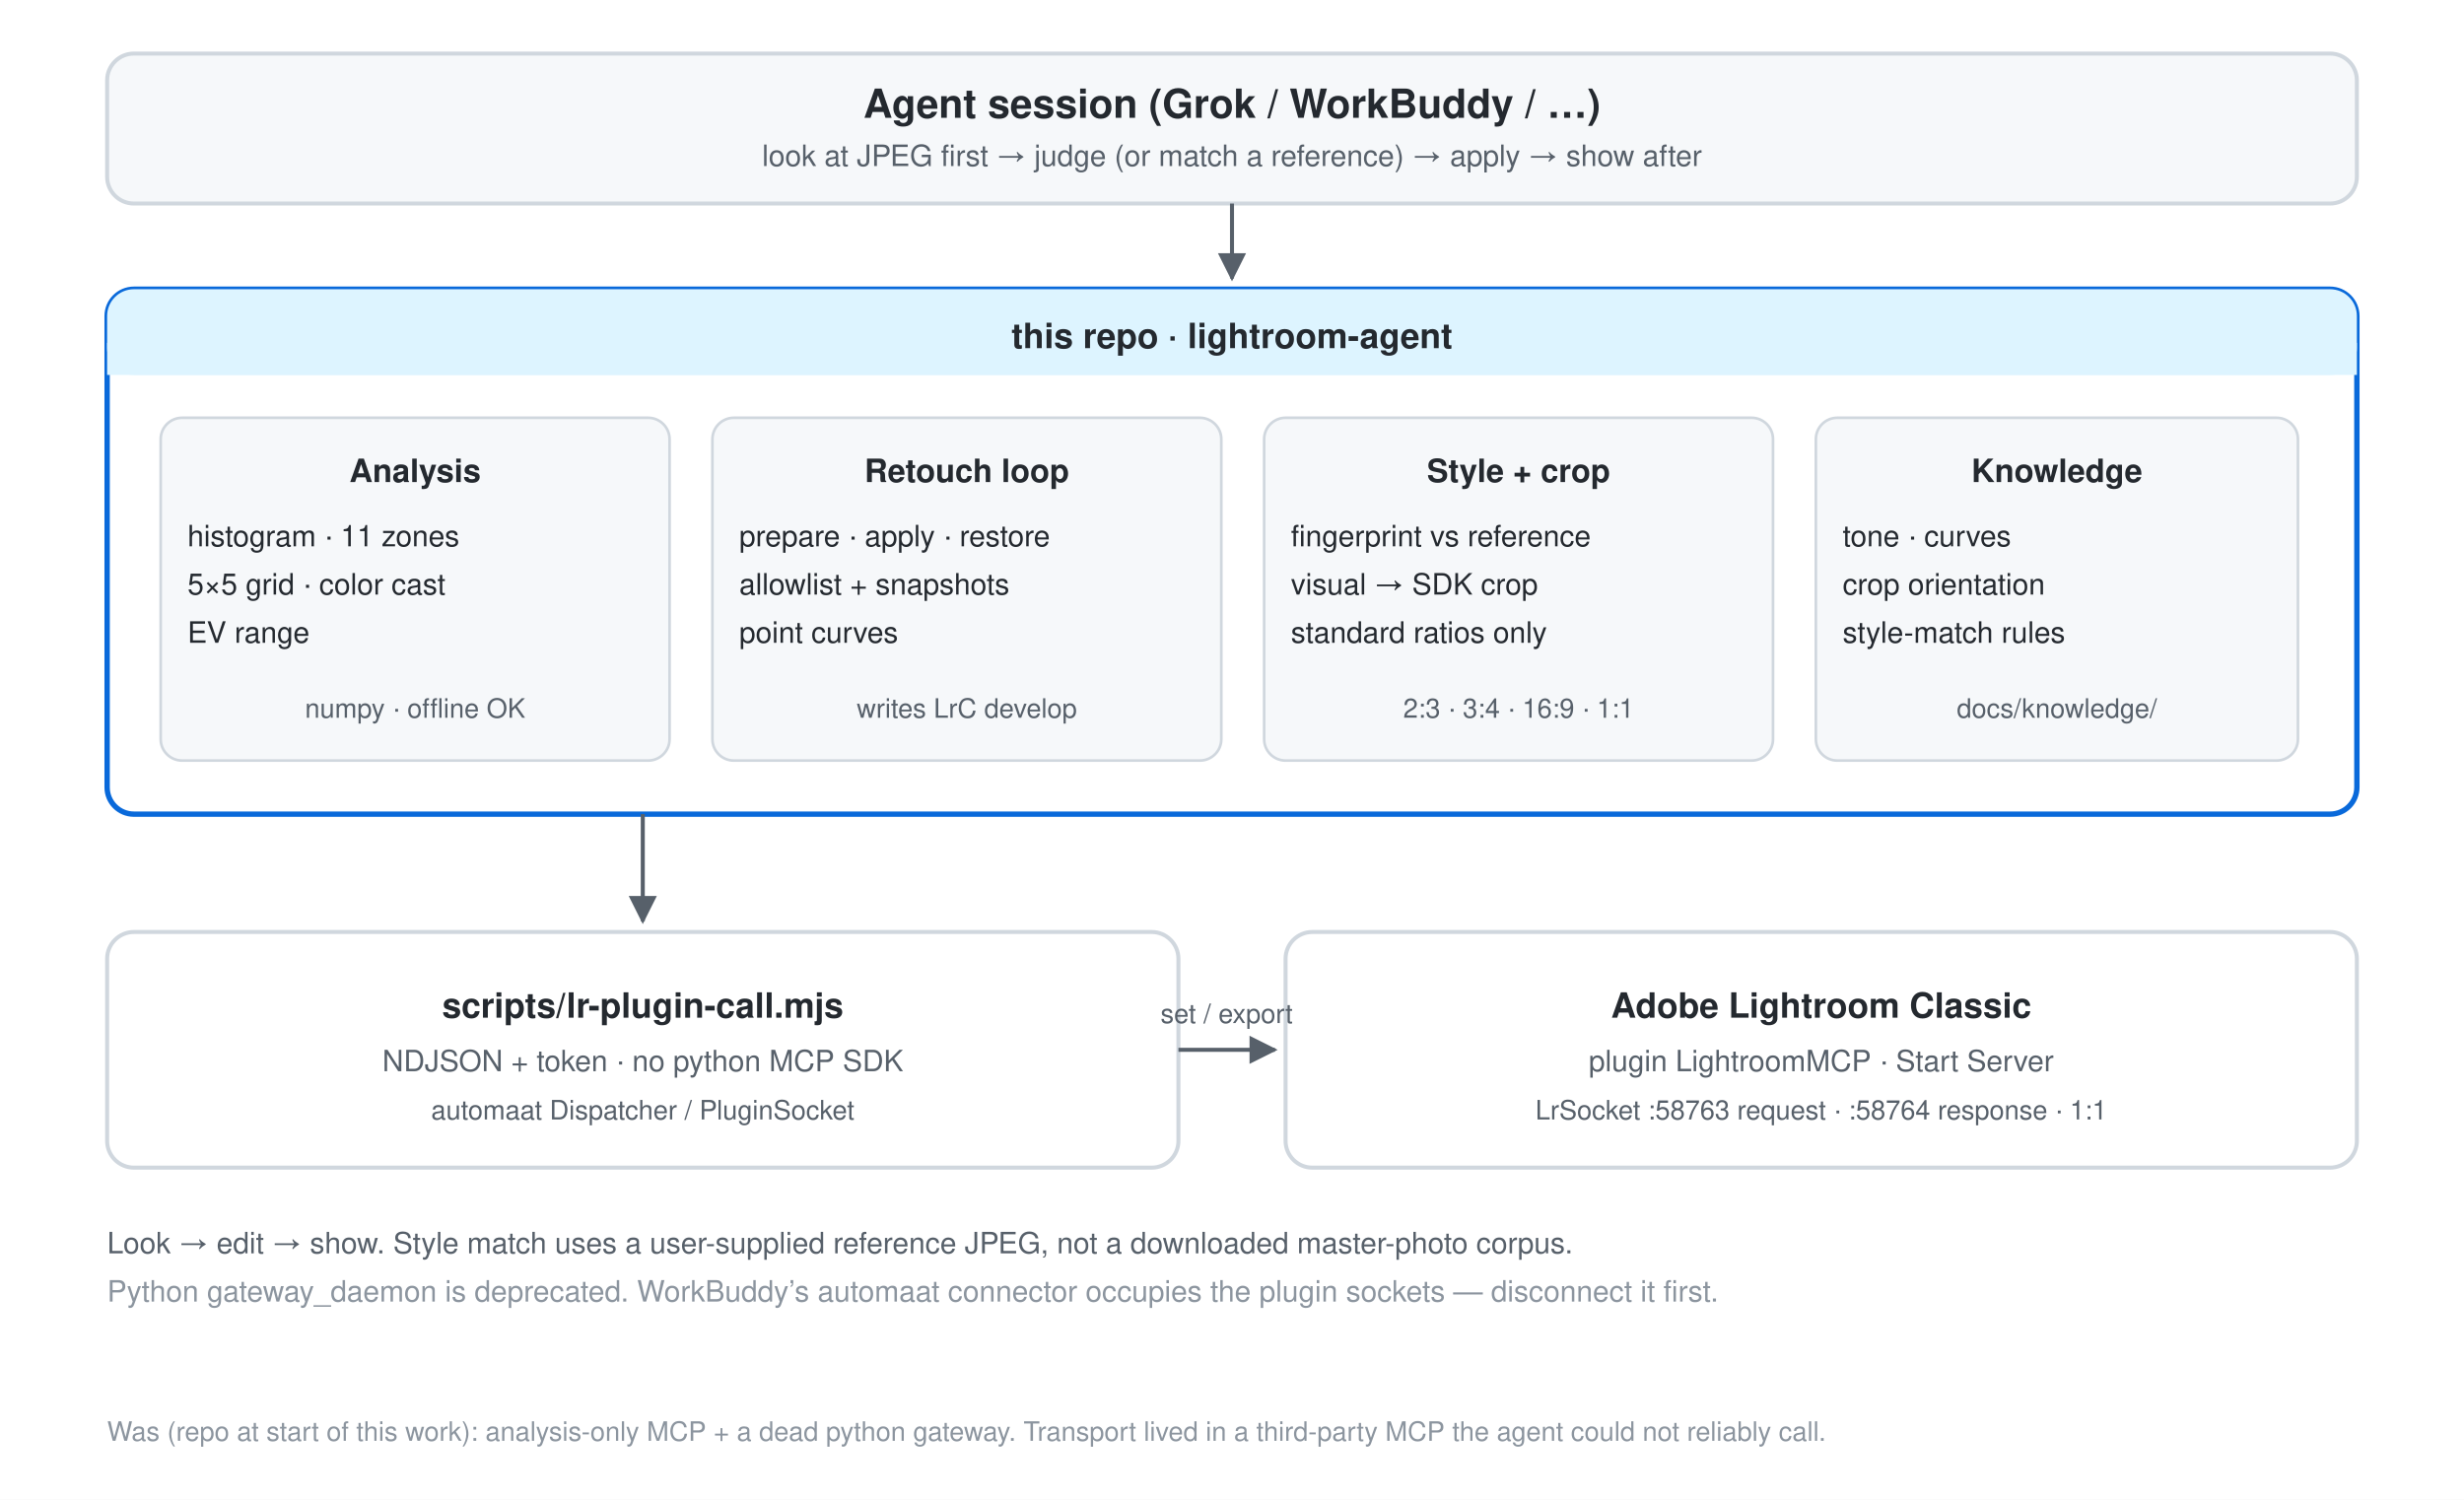
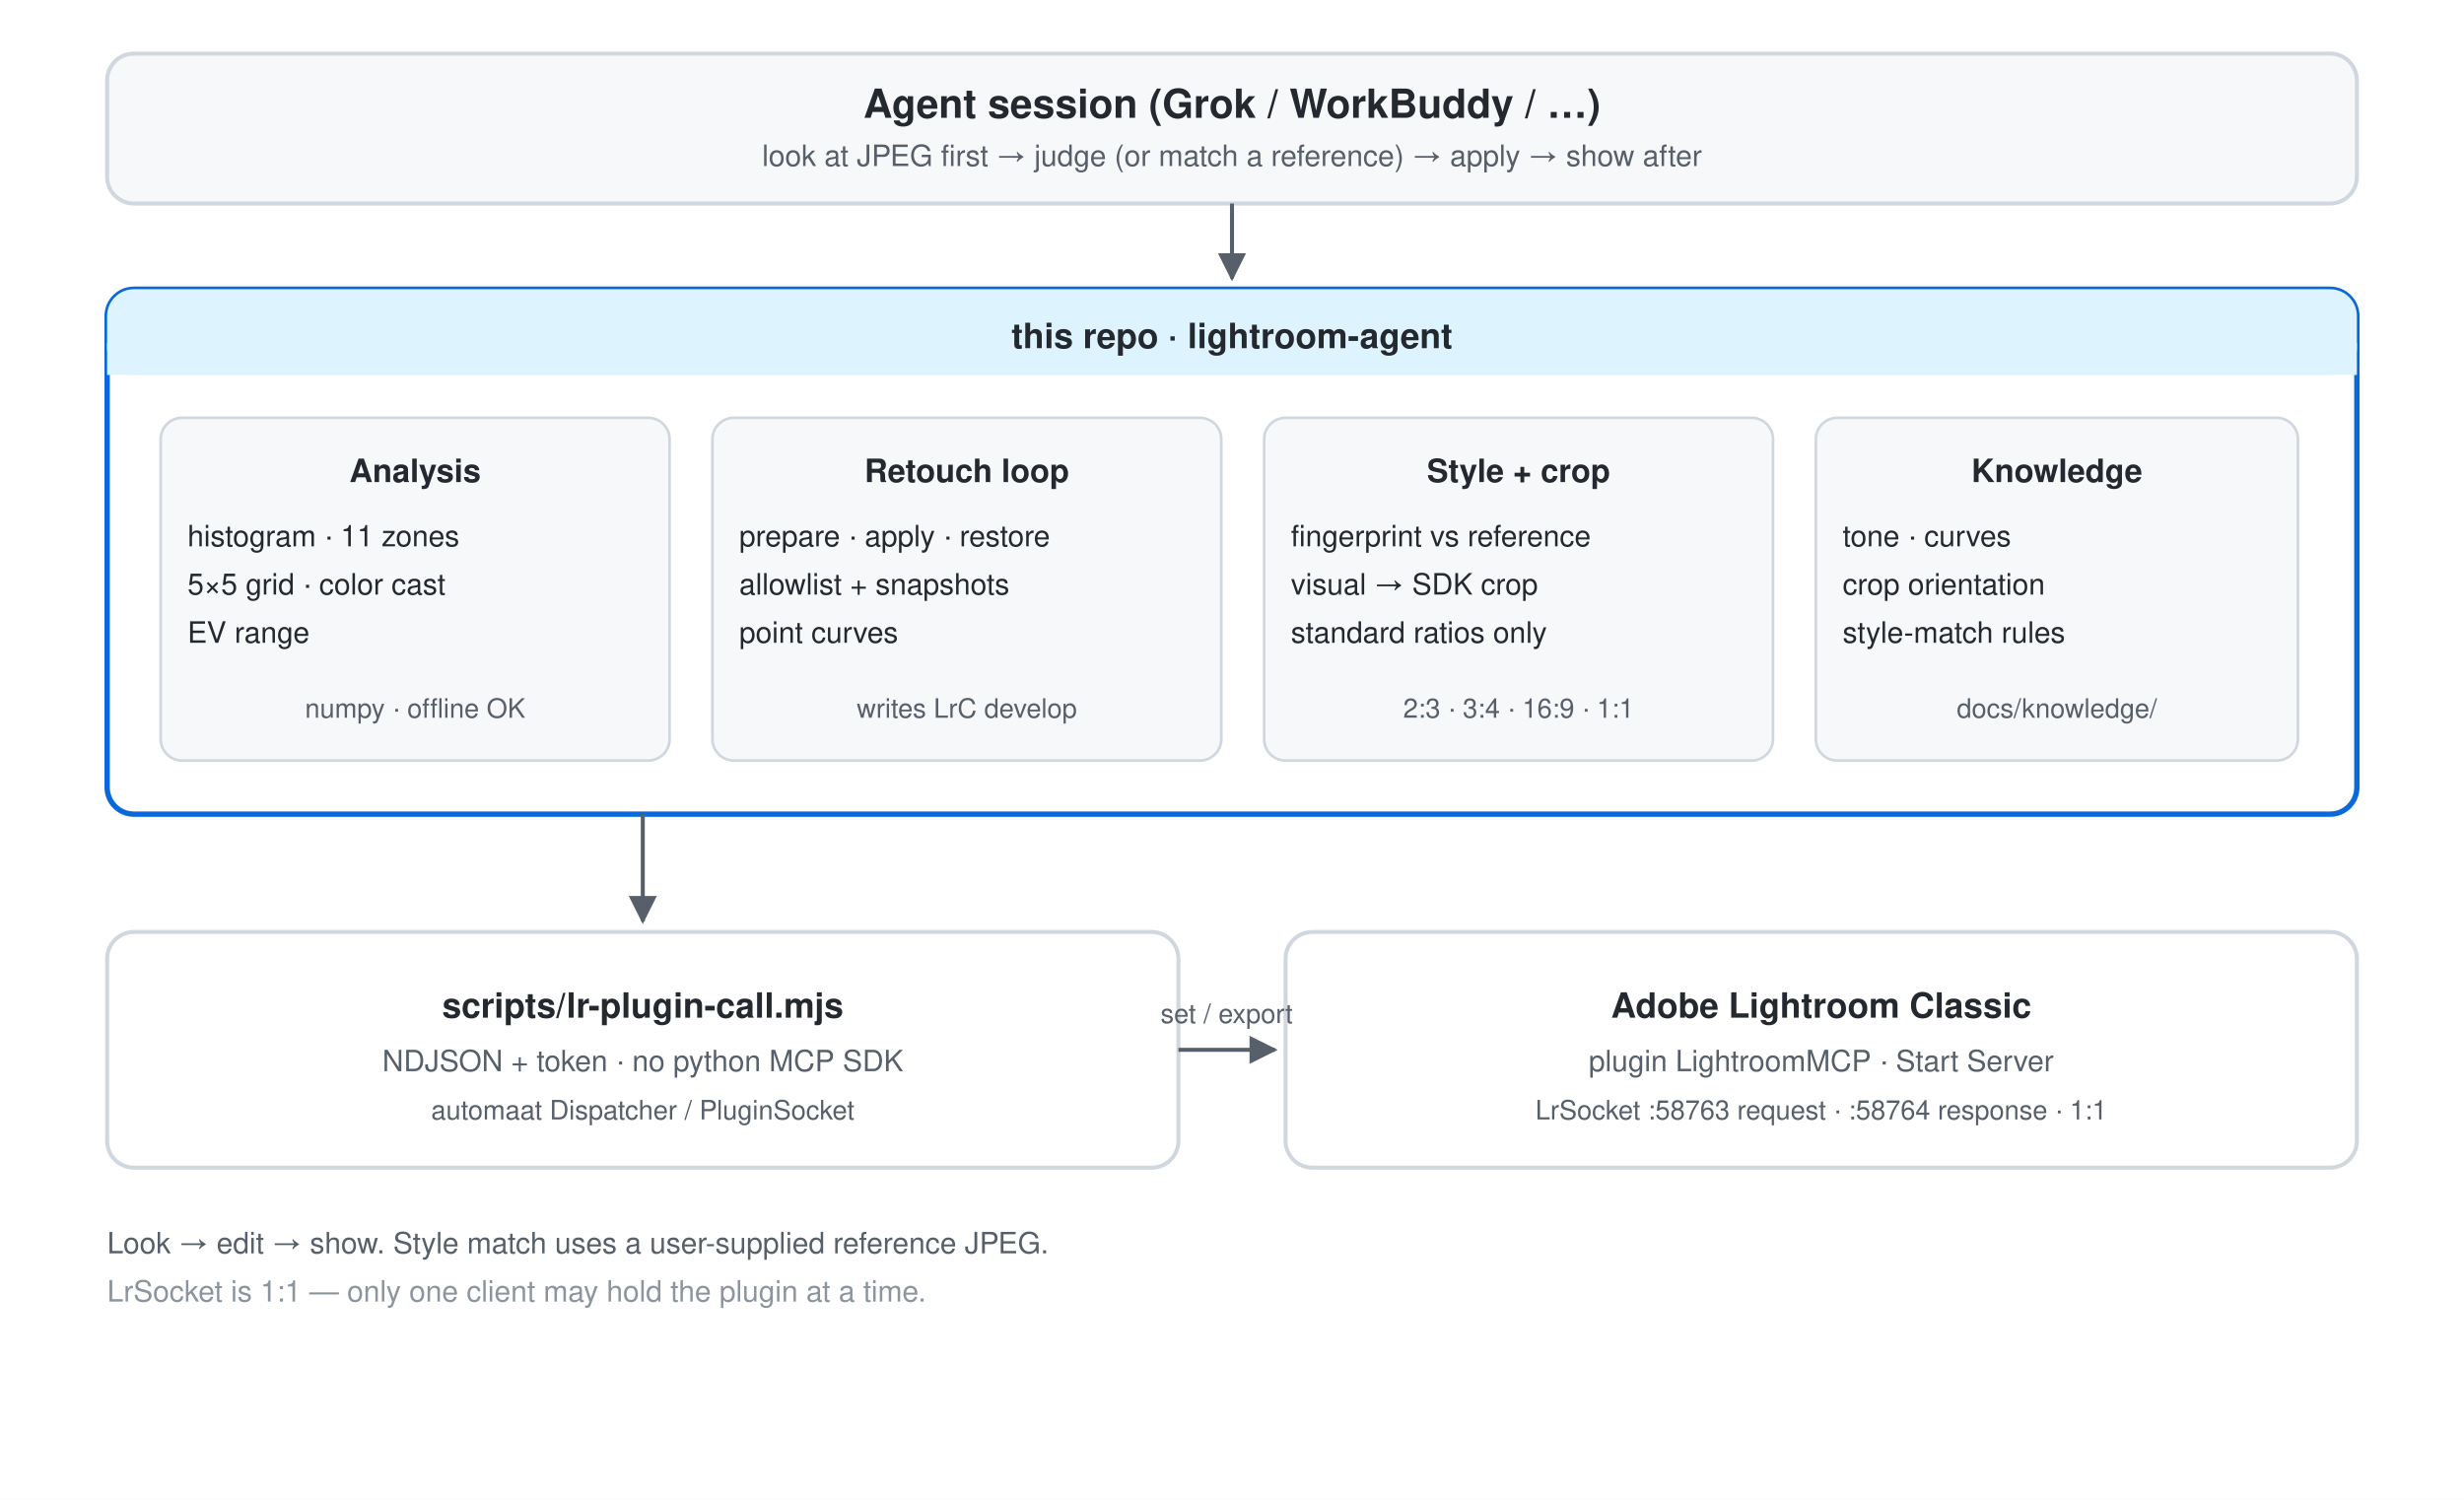
<svg xmlns="http://www.w3.org/2000/svg" viewBox="0 0 920 560" font-family="-apple-system, 'Segoe UI', Helvetica, Arial, sans-serif">
  <defs>
    <marker id="arr" viewBox="0 0 10 10" refX="9" refY="5" markerWidth="7" markerHeight="7" orient="auto-start-reverse">
      <path d="M 0 0 L 10 5 L 0 10 z" fill="#57606a" />
    </marker>
  </defs>
  <rect width="920" height="560" fill="#ffffff" />
  <rect x="40" y="20" width="840" height="56" rx="10" fill="#f6f8fa" stroke="#d0d7de" stroke-width="1.5" />
  <text x="460" y="44" text-anchor="middle" font-size="15" font-weight="600" fill="#24292f">Agent session (Grok / WorkBuddy / …)</text>
  <text x="460" y="62" text-anchor="middle" font-size="11" fill="#57606a">look at JPEG first → judge (or match a reference) → apply → show after</text>
  <rect x="40" y="108" width="840" height="196" rx="10" fill="#ffffff" stroke="#0969da" stroke-width="2" />
  <rect x="40" y="108" width="840" height="32" rx="10" fill="#ddf4ff" />
  <rect x="40" y="128" width="840" height="12" fill="#ddf4ff" />
  <text x="460" y="130" text-anchor="middle" font-size="13" font-weight="700" fill="#24292f">this repo · lightroom-agent</text>
  <rect x="60" y="156" width="190" height="128" rx="8" fill="#f6f8fa" stroke="#d0d7de" />
  <text x="155" y="180" text-anchor="middle" font-size="12" font-weight="600" fill="#24292f">Analysis</text>
  <text x="70" y="204" font-size="11" fill="#24292f">histogram · 11 zones</text>
  <text x="70" y="222" font-size="11" fill="#24292f">5×5 grid · color cast</text>
  <text x="70" y="240" font-size="11" fill="#24292f">EV range</text>
  <text x="155" y="268" text-anchor="middle" font-size="10" fill="#57606a">numpy · offline OK</text>
  <rect x="266" y="156" width="190" height="128" rx="8" fill="#f6f8fa" stroke="#d0d7de" />
  <text x="361" y="180" text-anchor="middle" font-size="12" font-weight="600" fill="#24292f">Retouch loop</text>
  <text x="276" y="204" font-size="11" fill="#24292f">prepare · apply · restore</text>
  <text x="276" y="222" font-size="11" fill="#24292f">allowlist + snapshots</text>
  <text x="276" y="240" font-size="11" fill="#24292f">point curves</text>
  <text x="361" y="268" text-anchor="middle" font-size="10" fill="#57606a">writes LrC develop</text>
  <rect x="472" y="156" width="190" height="128" rx="8" fill="#f6f8fa" stroke="#d0d7de" />
  <text x="567" y="180" text-anchor="middle" font-size="12" font-weight="600" fill="#24292f">Style + crop</text>
  <text x="482" y="204" font-size="11" fill="#24292f">fingerprint vs reference</text>
  <text x="482" y="222" font-size="11" fill="#24292f">visual → SDK crop</text>
  <text x="482" y="240" font-size="11" fill="#24292f">standard ratios only</text>
  <text x="567" y="268" text-anchor="middle" font-size="10" fill="#57606a">2:3 · 3:4 · 16:9 · 1:1</text>
  <rect x="678" y="156" width="180" height="128" rx="8" fill="#f6f8fa" stroke="#d0d7de" />
  <text x="768" y="180" text-anchor="middle" font-size="12" font-weight="600" fill="#24292f">Knowledge</text>
  <text x="688" y="204" font-size="11" fill="#24292f">tone · curves</text>
  <text x="688" y="222" font-size="11" fill="#24292f">crop orientation</text>
  <text x="688" y="240" font-size="11" fill="#24292f">style-match rules</text>
  <text x="768" y="268" text-anchor="middle" font-size="10" fill="#57606a">docs/knowledge/</text>
  <rect x="40" y="348" width="400" height="88" rx="10" fill="#ffffff" stroke="#d0d7de" stroke-width="1.5" />
  <text x="240" y="380" text-anchor="middle" font-size="13" font-weight="700" fill="#24292f">scripts/lr-plugin-call.mjs</text>
  <text x="240" y="400" text-anchor="middle" font-size="11" fill="#57606a">NDJSON + token · no python MCP SDK</text>
  <text x="240" y="418" text-anchor="middle" font-size="10" fill="#57606a">automaat Dispatcher / PluginSocket</text>
  <rect x="480" y="348" width="400" height="88" rx="10" fill="#ffffff" stroke="#d0d7de" stroke-width="1.5" />
  <text x="680" y="380" text-anchor="middle" font-size="13" font-weight="700" fill="#24292f">Adobe Lightroom Classic</text>
  <text x="680" y="400" text-anchor="middle" font-size="11" fill="#57606a">plugin LightroomMCP · Start Server</text>
  <text x="680" y="418" text-anchor="middle" font-size="10" fill="#57606a">LrSocket :58763 request · :58764 response · 1:1</text>
  <line x1="460" y1="76" x2="460" y2="104" stroke="#57606a" stroke-width="1.5" marker-end="url(#arr)" />
  <line x1="240" y1="304" x2="240" y2="344" stroke="#57606a" stroke-width="1.5" marker-end="url(#arr)" />
  <line x1="440" y1="392" x2="476" y2="392" stroke="#57606a" stroke-width="1.5" marker-end="url(#arr)" />
  <text x="458" y="382" text-anchor="middle" font-size="10" fill="#57606a">set / export</text>
-   <text x="40" y="468" font-size="11" fill="#57606a">Look → edit → show. Style match uses a user-supplied reference JPEG, not a downloaded master-photo corpus.</text>
-   <text x="40" y="486" font-size="11" fill="#8c959f">Python gateway_daemon is deprecated. WorkBuddy’s automaat connector occupies the plugin sockets — disconnect it first.</text>
-   <text x="40" y="538" font-size="10" fill="#8c959f">Was (repo at start of this work): analysis-only MCP + a dead python gateway. Transport lived in a third-party MCP the agent could not reliably call.</text>
+   <text x="40" y="468" font-size="11" fill="#57606a">Look → edit → show. Style match uses a user-supplied reference JPEG.</text>
+   <text x="40" y="486" font-size="11" fill="#8c959f">LrSocket is 1:1 — only one client may hold the plugin at a time.</text>
</svg>
